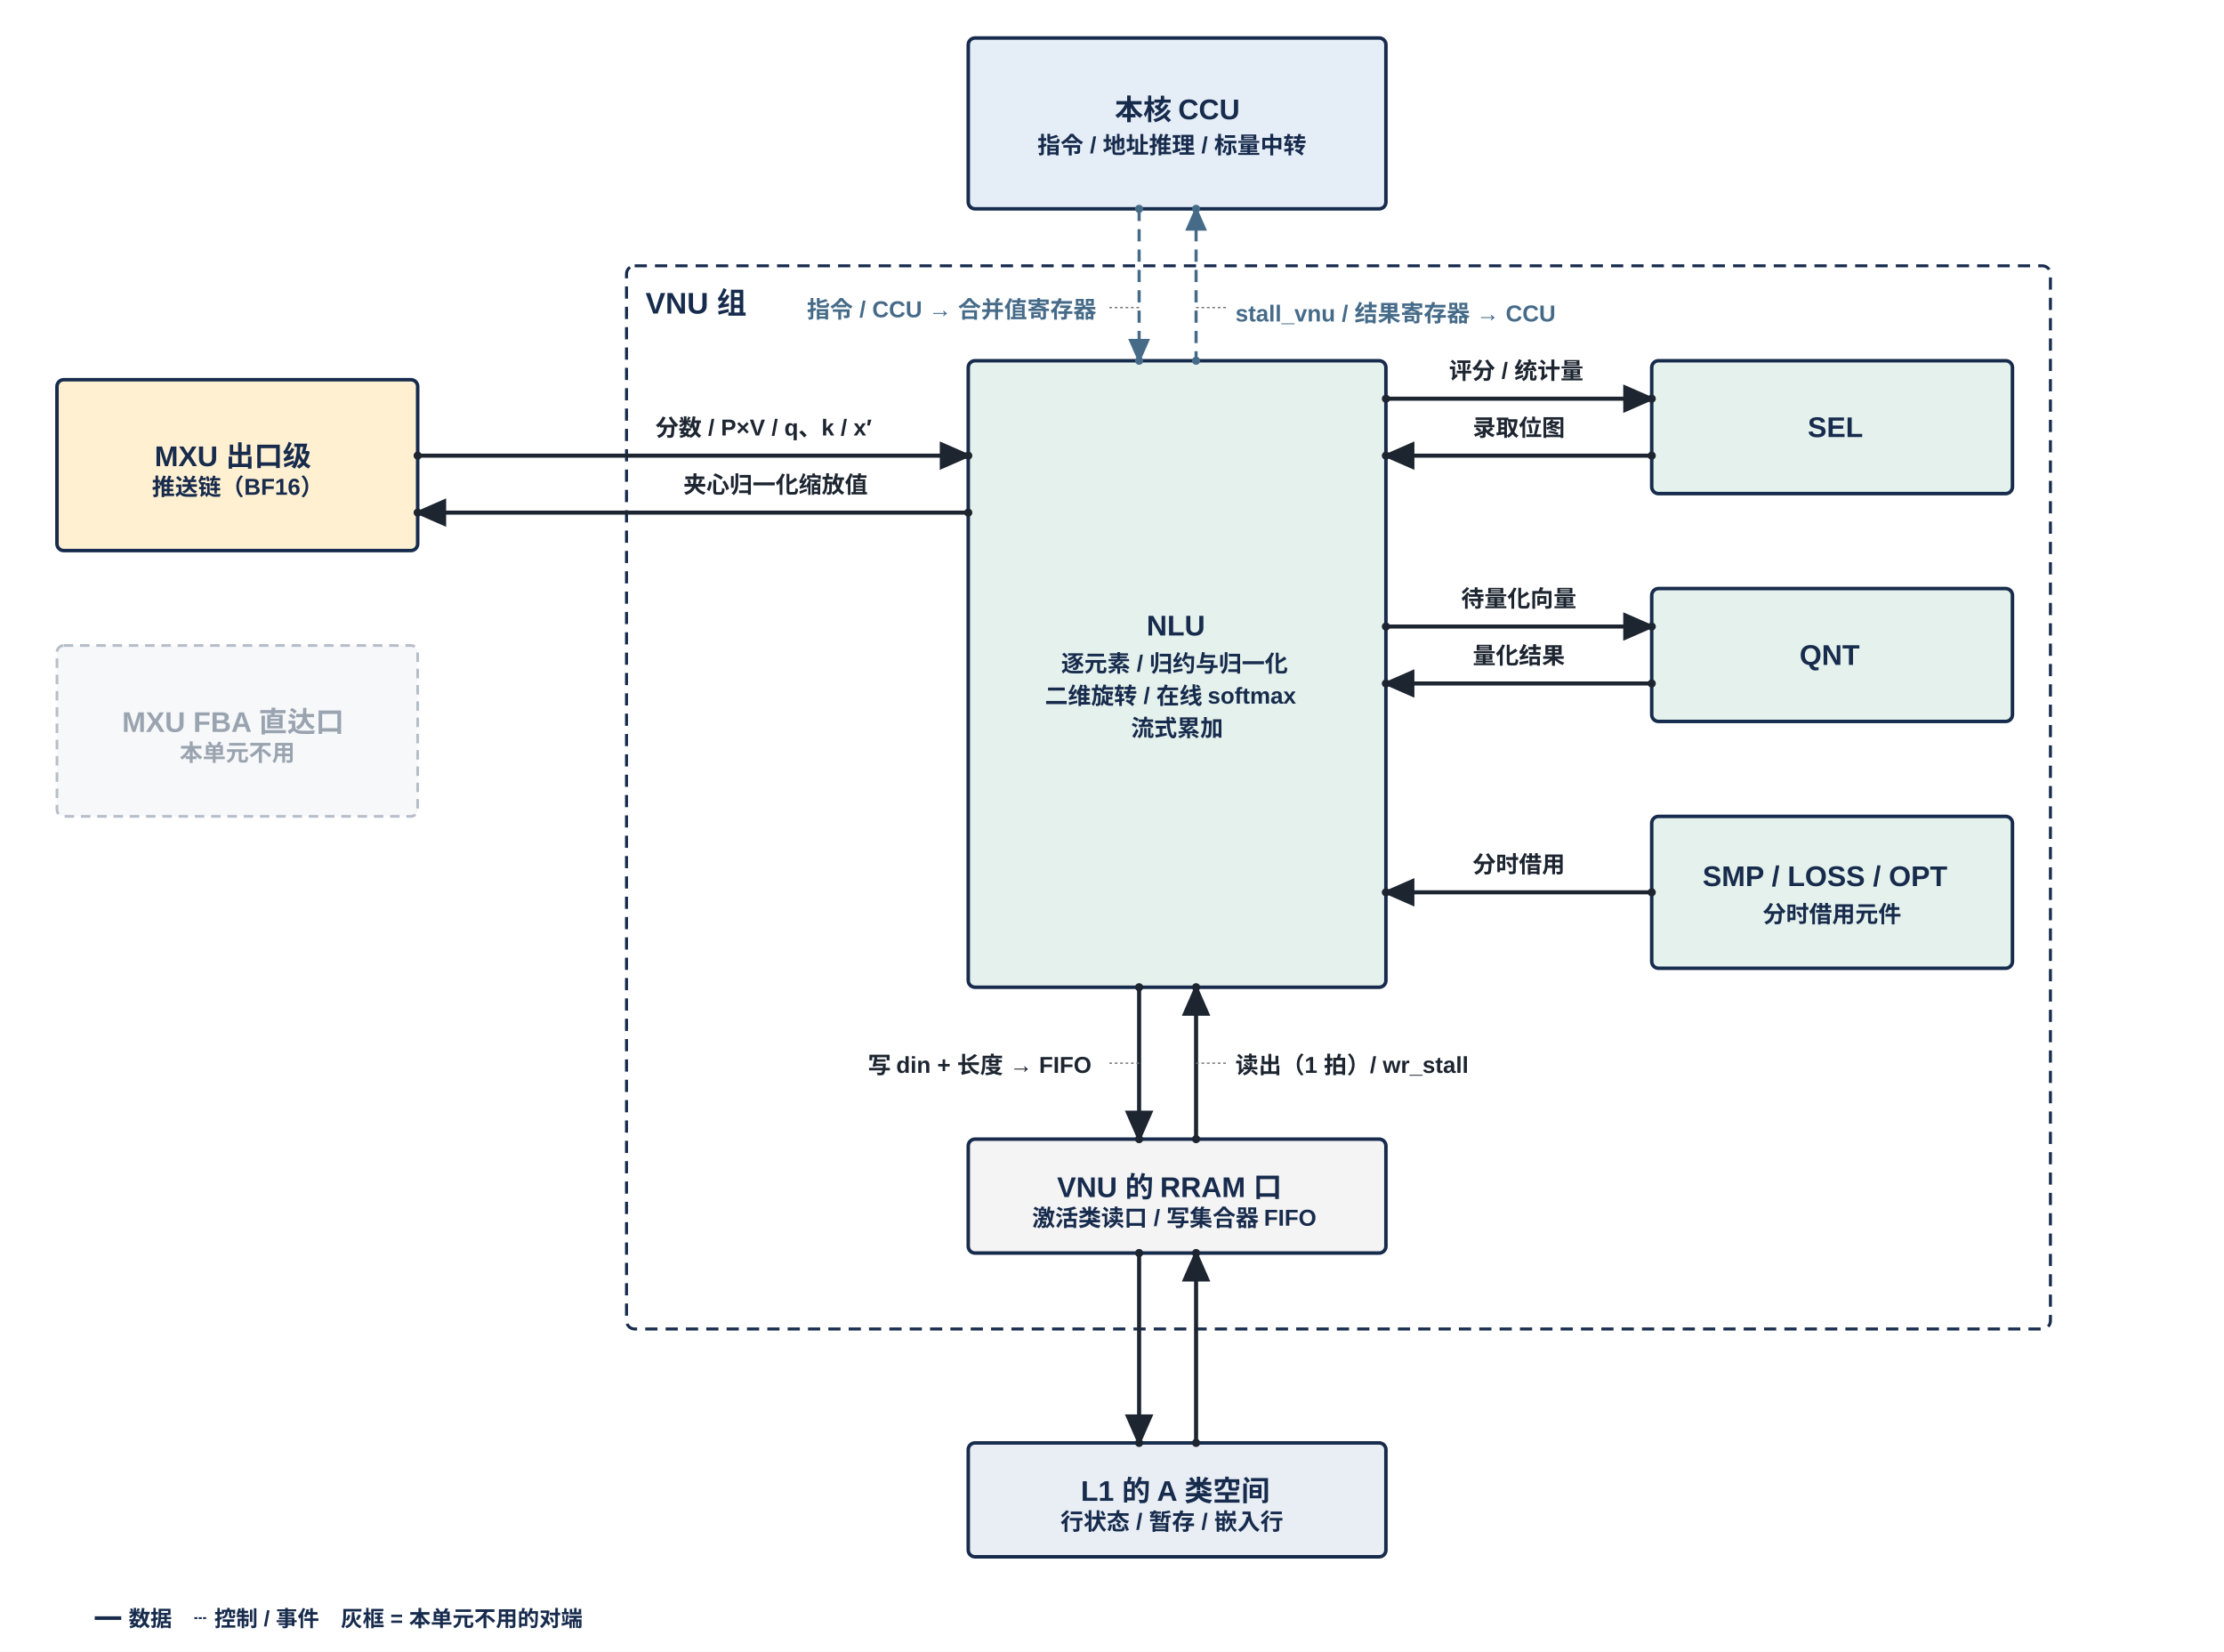
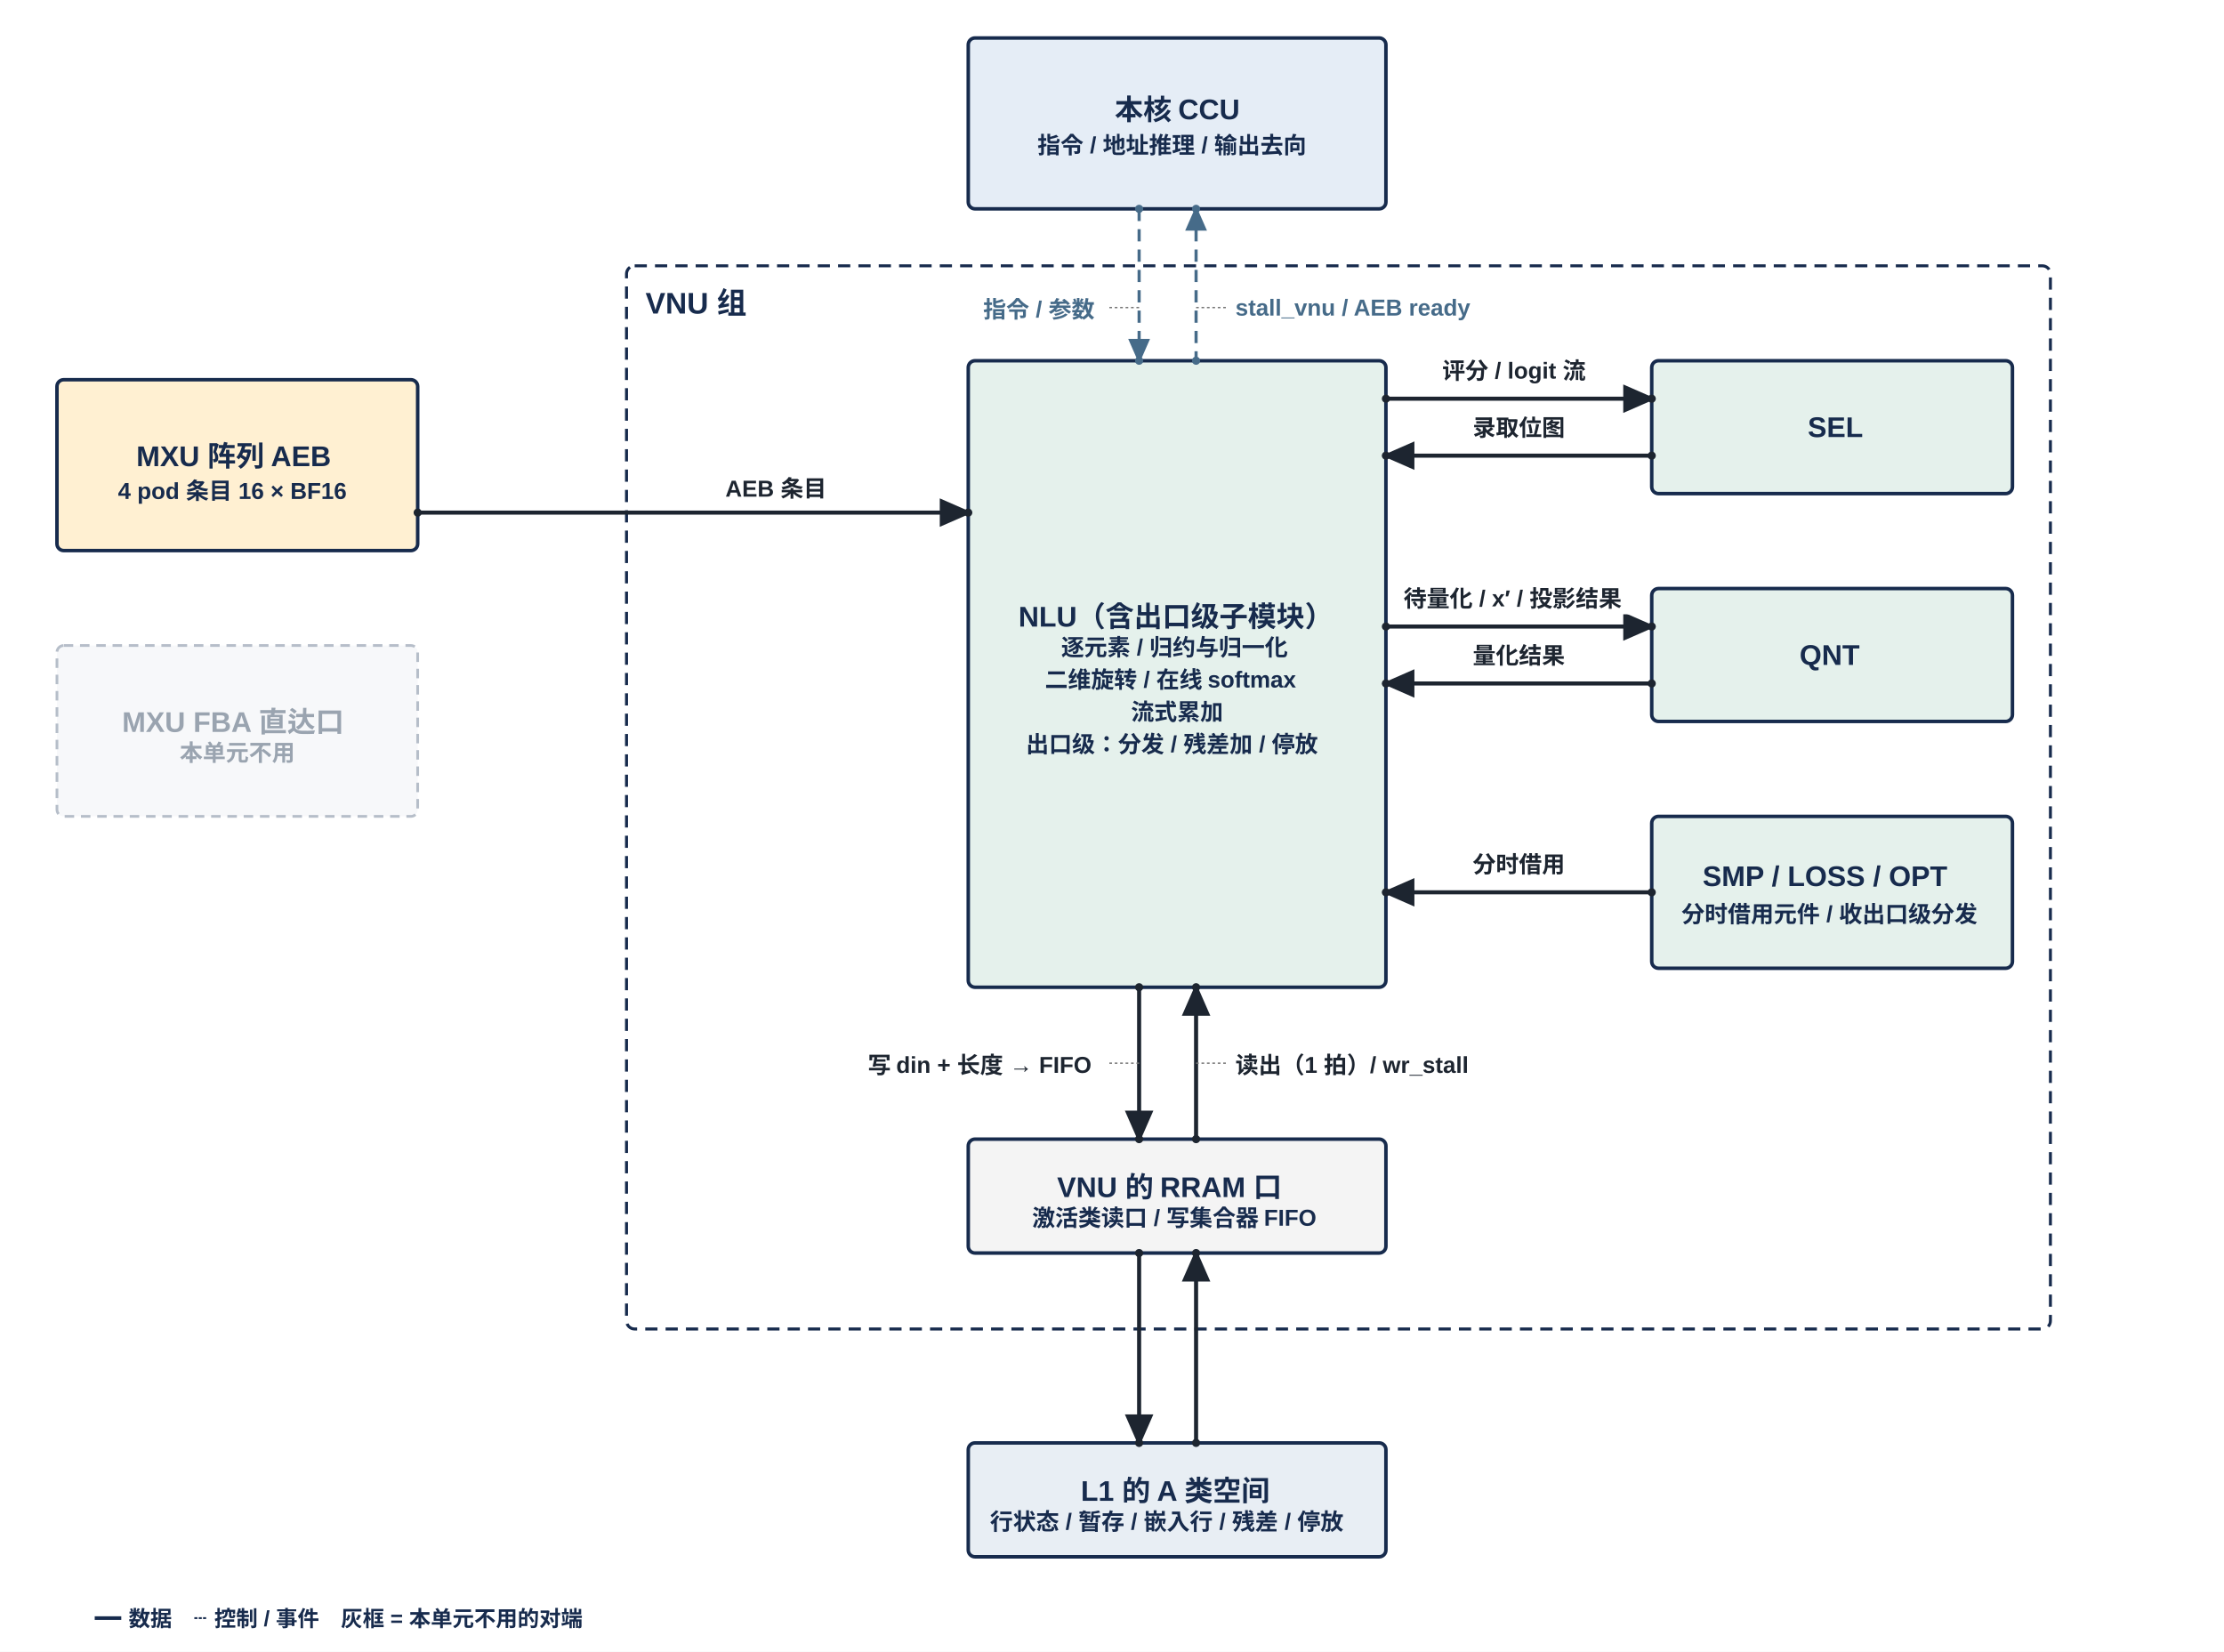
<svg xmlns="http://www.w3.org/2000/svg" width="1640" height="1218" viewBox="0 0 1640 1218">
  <defs>
    <marker id="ad" markerWidth="8" markerHeight="7" refX="7" refY="3.5" orient="auto">
      <path d="M0,0 L8,3.5 L0,7Z" fill="#1d2530" />
    </marker>
    <marker id="ac" markerWidth="8" markerHeight="7" refX="7" refY="3.5" orient="auto">
      <path d="M0,0 L8,3.5 L0,7Z" fill="#466b89" />
    </marker>
  </defs>
  <rect width="100%" height="100%" fill="white" />
  <rect x="462" y="196" width="1050" height="784" rx="6" fill="none" stroke="#172b4d" stroke-width="2.2" stroke-dasharray="9 6" />
  <text x="476.0" y="218" text-anchor="start" dominant-baseline="central" font-family="Microsoft YaHei,Arial,sans-serif" font-size="22" font-weight="700" fill="#172b4d">VNU 组</text>
  <rect x="714" y="28" width="308" height="126" rx="5" fill="#e5edf6" stroke="#172b4d" stroke-width="2.6" />
  <text x="822.0" y="79.1" text-anchor="start" dominant-baseline="central" font-family="Microsoft YaHei,Arial,sans-serif" font-size="21" font-weight="700" fill="#172b4d">本核 CCU</text>
-   <text x="765.0" y="105.7" text-anchor="start" dominant-baseline="central" font-family="Microsoft YaHei,Arial,sans-serif" font-size="17" font-weight="700" fill="#172b4d">指令 / 地址推理 / 标量中转</text>
+   <text x="765.0" y="105.7" text-anchor="start" dominant-baseline="central" font-family="Microsoft YaHei,Arial,sans-serif" font-size="17" font-weight="700" fill="#172b4d">指令 / 地址推理 / 输出去向</text>
  <rect x="42" y="280" width="266" height="126" rx="5" fill="#fff0d2" stroke="#172b4d" stroke-width="2.6" />
-   <text x="114.0" y="331.1" text-anchor="start" dominant-baseline="central" font-family="Microsoft YaHei,Arial,sans-serif" font-size="21" font-weight="700" fill="#172b4d">MXU 出口级</text>
-   <text x="112.0" y="357.7" text-anchor="start" dominant-baseline="central" font-family="Microsoft YaHei,Arial,sans-serif" font-size="17" font-weight="700" fill="#172b4d">推送链（BF16）</text>
+   <text x="100.5" y="331.1" text-anchor="start" dominant-baseline="central" font-family="Microsoft YaHei,Arial,sans-serif" font-size="21" font-weight="700" fill="#172b4d">MXU 阵列 AEB</text>
+   <text x="87.0" y="357.7" text-anchor="start" dominant-baseline="central" font-family="Microsoft YaHei,Arial,sans-serif" font-size="17" font-weight="700" fill="#172b4d">4 pod 条目 16 × BF16</text>
  <rect x="42" y="476" width="266" height="126" rx="5" fill="#f7f8fa" stroke="#b6bec9" stroke-width="2" stroke-dasharray="7 5" />
  <text x="90.0" y="527.1" text-anchor="start" dominant-baseline="central" font-family="Microsoft YaHei,Arial,sans-serif" font-size="21" font-weight="700" fill="#9aa4b0">MXU FBA 直达口</text>
  <text x="132.5" y="553.7" text-anchor="start" dominant-baseline="central" font-family="Microsoft YaHei,Arial,sans-serif" font-size="17" font-weight="700" fill="#9aa4b0">本单元不用</text>
  <rect x="714" y="266" width="308" height="462" rx="5" fill="#e5f1ec" stroke="#172b4d" stroke-width="2.6" />
-   <text x="845.5" y="461.3" text-anchor="start" dominant-baseline="central" font-family="Microsoft YaHei,Arial,sans-serif" font-size="21" font-weight="700" fill="#172b4d">NLU</text>
-   <text x="782.5" y="487.9" text-anchor="start" dominant-baseline="central" font-family="Microsoft YaHei,Arial,sans-serif" font-size="17" font-weight="700" fill="#172b4d">逐元素 / 归约与归一化</text>
-   <text x="770.5" y="511.7" text-anchor="start" dominant-baseline="central" font-family="Microsoft YaHei,Arial,sans-serif" font-size="17" font-weight="700" fill="#172b4d">二维旋转 / 在线 softmax</text>
-   <text x="834.0" y="535.5" text-anchor="start" dominant-baseline="central" font-family="Microsoft YaHei,Arial,sans-serif" font-size="17" font-weight="700" fill="#172b4d">流式累加</text>
+   <text x="751.0" y="449.4" text-anchor="start" dominant-baseline="central" font-family="Microsoft YaHei,Arial,sans-serif" font-size="21" font-weight="700" fill="#172b4d">NLU（含出口级子模块）</text>
+   <text x="782.5" y="476" text-anchor="start" dominant-baseline="central" font-family="Microsoft YaHei,Arial,sans-serif" font-size="17" font-weight="700" fill="#172b4d">逐元素 / 归约与归一化</text>
+   <text x="770.5" y="499.8" text-anchor="start" dominant-baseline="central" font-family="Microsoft YaHei,Arial,sans-serif" font-size="17" font-weight="700" fill="#172b4d">二维旋转 / 在线 softmax</text>
+   <text x="834.0" y="523.6" text-anchor="start" dominant-baseline="central" font-family="Microsoft YaHei,Arial,sans-serif" font-size="17" font-weight="700" fill="#172b4d">流式累加</text>
+   <text x="756.5" y="547.4" text-anchor="start" dominant-baseline="central" font-family="Microsoft YaHei,Arial,sans-serif" font-size="17" font-weight="700" fill="#172b4d">出口级：分发 / 残差加 / 停放</text>
  <rect x="714" y="840" width="308" height="84" rx="5" fill="#f4f4f4" stroke="#172b4d" stroke-width="2.6" />
  <text x="779.5" y="870.1" text-anchor="start" dominant-baseline="central" font-family="Microsoft YaHei,Arial,sans-serif" font-size="21" font-weight="700" fill="#172b4d">VNU 的 RRAM 口</text>
  <text x="761.0" y="896.7" text-anchor="start" dominant-baseline="central" font-family="Microsoft YaHei,Arial,sans-serif" font-size="17" font-weight="700" fill="#172b4d">激活类读口 / 写集合器 FIFO</text>
  <rect x="714" y="1064" width="308" height="84" rx="5" fill="#e8eef4" stroke="#172b4d" stroke-width="2.6" />
  <text x="797.0" y="1094.1" text-anchor="start" dominant-baseline="central" font-family="Microsoft YaHei,Arial,sans-serif" font-size="21" font-weight="700" fill="#172b4d">L1 的 A 类空间</text>
-   <text x="782.0" y="1120.7" text-anchor="start" dominant-baseline="central" font-family="Microsoft YaHei,Arial,sans-serif" font-size="17" font-weight="700" fill="#172b4d">行状态 / 暂存 / 嵌入行</text>
+   <text x="730.0" y="1120.7" text-anchor="start" dominant-baseline="central" font-family="Microsoft YaHei,Arial,sans-serif" font-size="17" font-weight="700" fill="#172b4d">行状态 / 暂存 / 嵌入行 / 残差 / 停放</text>
  <rect x="1218" y="266" width="266" height="98" rx="5" fill="#e5f1ec" stroke="#172b4d" stroke-width="2.6" />
  <text x="1333.0" y="315.0" text-anchor="start" dominant-baseline="central" font-family="Microsoft YaHei,Arial,sans-serif" font-size="21" font-weight="700" fill="#172b4d">SEL</text>
  <rect x="1218" y="434" width="266" height="98" rx="5" fill="#e5f1ec" stroke="#172b4d" stroke-width="2.6" />
  <text x="1327.0" y="483.0" text-anchor="start" dominant-baseline="central" font-family="Microsoft YaHei,Arial,sans-serif" font-size="21" font-weight="700" fill="#172b4d">QNT</text>
  <rect x="1218" y="602" width="266" height="112" rx="5" fill="#e5f1ec" stroke="#172b4d" stroke-width="2.6" />
  <text x="1255.5" y="646.1" text-anchor="start" dominant-baseline="central" font-family="Microsoft YaHei,Arial,sans-serif" font-size="21" font-weight="700" fill="#172b4d">SMP / LOSS / OPT</text>
-   <text x="1300.0" y="672.7" text-anchor="start" dominant-baseline="central" font-family="Microsoft YaHei,Arial,sans-serif" font-size="17" font-weight="700" fill="#172b4d">分时借用元件</text>
+   <text x="1240.0" y="672.7" text-anchor="start" dominant-baseline="central" font-family="Microsoft YaHei,Arial,sans-serif" font-size="17" font-weight="700" fill="#172b4d">分时借用元件 / 收出口级分发</text>
  <path d="M840,154 L840,266" fill="none" stroke="#466b89" stroke-width="2.3" stroke-dasharray="9 6" />
  <path d="M840.0,254.0 L840,266" stroke="#466b89" stroke-width="2.3" marker-end="url(#ac)" />
  <path d="M882,154 L882,266" fill="none" stroke="#466b89" stroke-width="2.3" stroke-dasharray="9 6" />
  <path d="M882.0,166.0 L882,154" stroke="#466b89" stroke-width="2.3" marker-end="url(#ac)" />
-   <path d="M308,336 L714,336" fill="none" stroke="#1d2530" stroke-width="3" />
-   <path d="M702.0,336.0 L714,336" stroke="#1d2530" stroke-width="3" marker-end="url(#ad)" />
  <path d="M308,378 L714,378" fill="none" stroke="#1d2530" stroke-width="3" />
-   <path d="M320.0,378.0 L308,378" stroke="#1d2530" stroke-width="3" marker-end="url(#ad)" />
+   <path d="M702.0,378.0 L714,378" stroke="#1d2530" stroke-width="3" marker-end="url(#ad)" />
  <path d="M840,728 L840,840" fill="none" stroke="#1d2530" stroke-width="3" />
  <path d="M840.0,828.0 L840,840" stroke="#1d2530" stroke-width="3" marker-end="url(#ad)" />
  <path d="M882,728 L882,840" fill="none" stroke="#1d2530" stroke-width="3" />
  <path d="M882.0,740.0 L882,728" stroke="#1d2530" stroke-width="3" marker-end="url(#ad)" />
  <path d="M840,924 L840,1064" fill="none" stroke="#1d2530" stroke-width="3" />
  <path d="M840.0,1052.0 L840,1064" stroke="#1d2530" stroke-width="3" marker-end="url(#ad)" />
  <path d="M882,924 L882,1064" fill="none" stroke="#1d2530" stroke-width="3" />
  <path d="M882.0,936.0 L882,924" stroke="#1d2530" stroke-width="3" marker-end="url(#ad)" />
  <path d="M1022,294 L1218,294" fill="none" stroke="#1d2530" stroke-width="3" />
  <path d="M1206.0,294.0 L1218,294" stroke="#1d2530" stroke-width="3" marker-end="url(#ad)" />
  <path d="M1022,336 L1218,336" fill="none" stroke="#1d2530" stroke-width="3" />
  <path d="M1034.0,336.0 L1022,336" stroke="#1d2530" stroke-width="3" marker-end="url(#ad)" />
  <path d="M1022,462 L1218,462" fill="none" stroke="#1d2530" stroke-width="3" />
  <path d="M1206.0,462.0 L1218,462" stroke="#1d2530" stroke-width="3" marker-end="url(#ad)" />
  <path d="M1022,504 L1218,504" fill="none" stroke="#1d2530" stroke-width="3" />
  <path d="M1034.0,504.0 L1022,504" stroke="#1d2530" stroke-width="3" marker-end="url(#ad)" />
  <path d="M1022,658 L1218,658" fill="none" stroke="#1d2530" stroke-width="3" />
  <path d="M1034.0,658.0 L1022,658" stroke="#1d2530" stroke-width="3" marker-end="url(#ad)" />
  <circle cx="840" cy="266" r="3" fill="#466b89" />
  <circle cx="840" cy="154" r="3" fill="#466b89" />
  <path d="M840,226.8 L818,226.8" stroke="#777" stroke-width="1" stroke-dasharray="2 2" fill="none" />
-   <rect x="588.0" y="213.8" width="230" height="26" rx="2" fill="white" />
-   <text x="595.0" y="226.8" text-anchor="start" dominant-baseline="central" font-family="Microsoft YaHei,Arial,sans-serif" font-size="17" font-weight="700" fill="#466b89">指令 / CCU → 合并值寄存器</text>
+   <rect x="718.0" y="213.8" width="100" height="26" rx="2" fill="white" />
+   <text x="725.0" y="226.8" text-anchor="start" dominant-baseline="central" font-family="Microsoft YaHei,Arial,sans-serif" font-size="17" font-weight="700" fill="#466b89">指令 / 参数</text>
  <circle cx="882" cy="266" r="3" fill="#466b89" />
  <circle cx="882" cy="154" r="3" fill="#466b89" />
  <path d="M882,226.8 L904,226.8" stroke="#777" stroke-width="1" stroke-dasharray="2 2" fill="none" />
-   <rect x="904.0" y="213.8" width="254" height="26" rx="2" fill="white" />
-   <text x="911.0" y="226.8" text-anchor="start" dominant-baseline="central" font-family="Microsoft YaHei,Arial,sans-serif" font-size="17" font-weight="700" fill="#466b89">stall_vnu / 结果寄存器 → CCU</text>
-   <circle cx="308" cy="336" r="3" fill="#1d2530" />
-   <circle cx="714" cy="336" r="3" fill="#1d2530" />
-   <rect x="476.4" y="301.0" width="191" height="26" rx="2" fill="white" />
-   <text x="483.4" y="314.0" text-anchor="start" dominant-baseline="central" font-family="Microsoft YaHei,Arial,sans-serif" font-size="17" font-weight="700" fill="#1d2530">分数 / P×V / q、k / x′</text>
+   <rect x="904.0" y="213.8" width="195" height="26" rx="2" fill="white" />
+   <text x="911.0" y="226.8" text-anchor="start" dominant-baseline="central" font-family="Microsoft YaHei,Arial,sans-serif" font-size="17" font-weight="700" fill="#466b89">stall_vnu / AEB ready</text>
  <circle cx="714" cy="378" r="3" fill="#1d2530" />
  <circle cx="308" cy="378" r="3" fill="#1d2530" />
-   <rect x="496.9" y="343.0" width="150" height="26" rx="2" fill="white" />
-   <text x="503.9" y="356.0" text-anchor="start" dominant-baseline="central" font-family="Microsoft YaHei,Arial,sans-serif" font-size="17" font-weight="700" fill="#1d2530">夹心归一化缩放值</text>
+   <rect x="527.9" y="343.0" width="88" height="26" rx="2" fill="white" />
+   <text x="534.9" y="356.0" text-anchor="start" dominant-baseline="central" font-family="Microsoft YaHei,Arial,sans-serif" font-size="17" font-weight="700" fill="#1d2530">AEB 条目</text>
  <circle cx="840" cy="840" r="3" fill="#1d2530" />
  <circle cx="840" cy="728" r="3" fill="#1d2530" />
  <path d="M840,784.0 L818,784.0" stroke="#777" stroke-width="1" stroke-dasharray="2 2" fill="none" />
  <rect x="633.0" y="771.0" width="185" height="26" rx="2" fill="white" />
  <text x="640.0" y="784.0" text-anchor="start" dominant-baseline="central" font-family="Microsoft YaHei,Arial,sans-serif" font-size="17" font-weight="700" fill="#1d2530">写 din + 长度 → FIFO</text>
  <circle cx="882" cy="728" r="3" fill="#1d2530" />
  <circle cx="882" cy="840" r="3" fill="#1d2530" />
  <path d="M882,784.0 L904,784.0" stroke="#777" stroke-width="1" stroke-dasharray="2 2" fill="none" />
  <rect x="904.0" y="771.0" width="191" height="26" rx="2" fill="white" />
  <text x="911.0" y="784.0" text-anchor="start" dominant-baseline="central" font-family="Microsoft YaHei,Arial,sans-serif" font-size="17" font-weight="700" fill="#1d2530">读出（1 拍）/ wr_stall</text>
  <circle cx="840" cy="1064" r="3" fill="#1d2530" />
  <circle cx="840" cy="924" r="3" fill="#1d2530" />
  <circle cx="882" cy="1064" r="3" fill="#1d2530" />
  <circle cx="882" cy="924" r="3" fill="#1d2530" />
  <circle cx="1022" cy="294" r="3" fill="#1d2530" />
  <circle cx="1218" cy="294" r="3" fill="#1d2530" />
-   <rect x="1061.5" y="259.0" width="117" height="26" rx="2" fill="white" />
-   <text x="1068.5" y="272.0" text-anchor="start" dominant-baseline="central" font-family="Microsoft YaHei,Arial,sans-serif" font-size="17" font-weight="700" fill="#1d2530">评分 / 统计量</text>
+   <rect x="1056.5" y="259.0" width="127" height="26" rx="2" fill="white" />
+   <text x="1063.5" y="272.0" text-anchor="start" dominant-baseline="central" font-family="Microsoft YaHei,Arial,sans-serif" font-size="17" font-weight="700" fill="#1d2530">评分 / logit 流</text>
  <circle cx="1218" cy="336" r="3" fill="#1d2530" />
  <circle cx="1022" cy="336" r="3" fill="#1d2530" />
  <rect x="1079.0" y="301.0" width="82" height="26" rx="2" fill="white" />
  <text x="1086.0" y="314.0" text-anchor="start" dominant-baseline="central" font-family="Microsoft YaHei,Arial,sans-serif" font-size="17" font-weight="700" fill="#1d2530">录取位图</text>
  <circle cx="1022" cy="462" r="3" fill="#1d2530" />
  <circle cx="1218" cy="462" r="3" fill="#1d2530" />
-   <rect x="1070.5" y="427.0" width="99" height="26" rx="2" fill="white" />
-   <text x="1077.5" y="440.0" text-anchor="start" dominant-baseline="central" font-family="Microsoft YaHei,Arial,sans-serif" font-size="17" font-weight="700" fill="#1d2530">待量化向量</text>
+   <rect x="1028.0" y="427.0" width="184" height="26" rx="2" fill="white" />
+   <text x="1035.0" y="440.0" text-anchor="start" dominant-baseline="central" font-family="Microsoft YaHei,Arial,sans-serif" font-size="17" font-weight="700" fill="#1d2530">待量化 / x′ / 投影结果</text>
  <circle cx="1218" cy="504" r="3" fill="#1d2530" />
  <circle cx="1022" cy="504" r="3" fill="#1d2530" />
  <rect x="1079.0" y="469.0" width="82" height="26" rx="2" fill="white" />
  <text x="1086.0" y="482.0" text-anchor="start" dominant-baseline="central" font-family="Microsoft YaHei,Arial,sans-serif" font-size="17" font-weight="700" fill="#1d2530">量化结果</text>
  <circle cx="1022" cy="658" r="3" fill="#1d2530" />
  <circle cx="1218" cy="658" r="3" fill="#1d2530" />
  <rect x="1079.0" y="623.0" width="82" height="26" rx="2" fill="white" />
  <text x="1086.0" y="636.0" text-anchor="start" dominant-baseline="central" font-family="Microsoft YaHei,Arial,sans-serif" font-size="17" font-weight="700" fill="#1d2530">分时借用</text>
  <text x="70.0" y="1190" text-anchor="start" dominant-baseline="central" font-family="Microsoft YaHei,Arial,sans-serif" font-size="16" font-weight="700" fill="#172b4d">━━ 数据　┄ 控制 / 事件　灰框 = 本单元不用的对端</text>
</svg>
